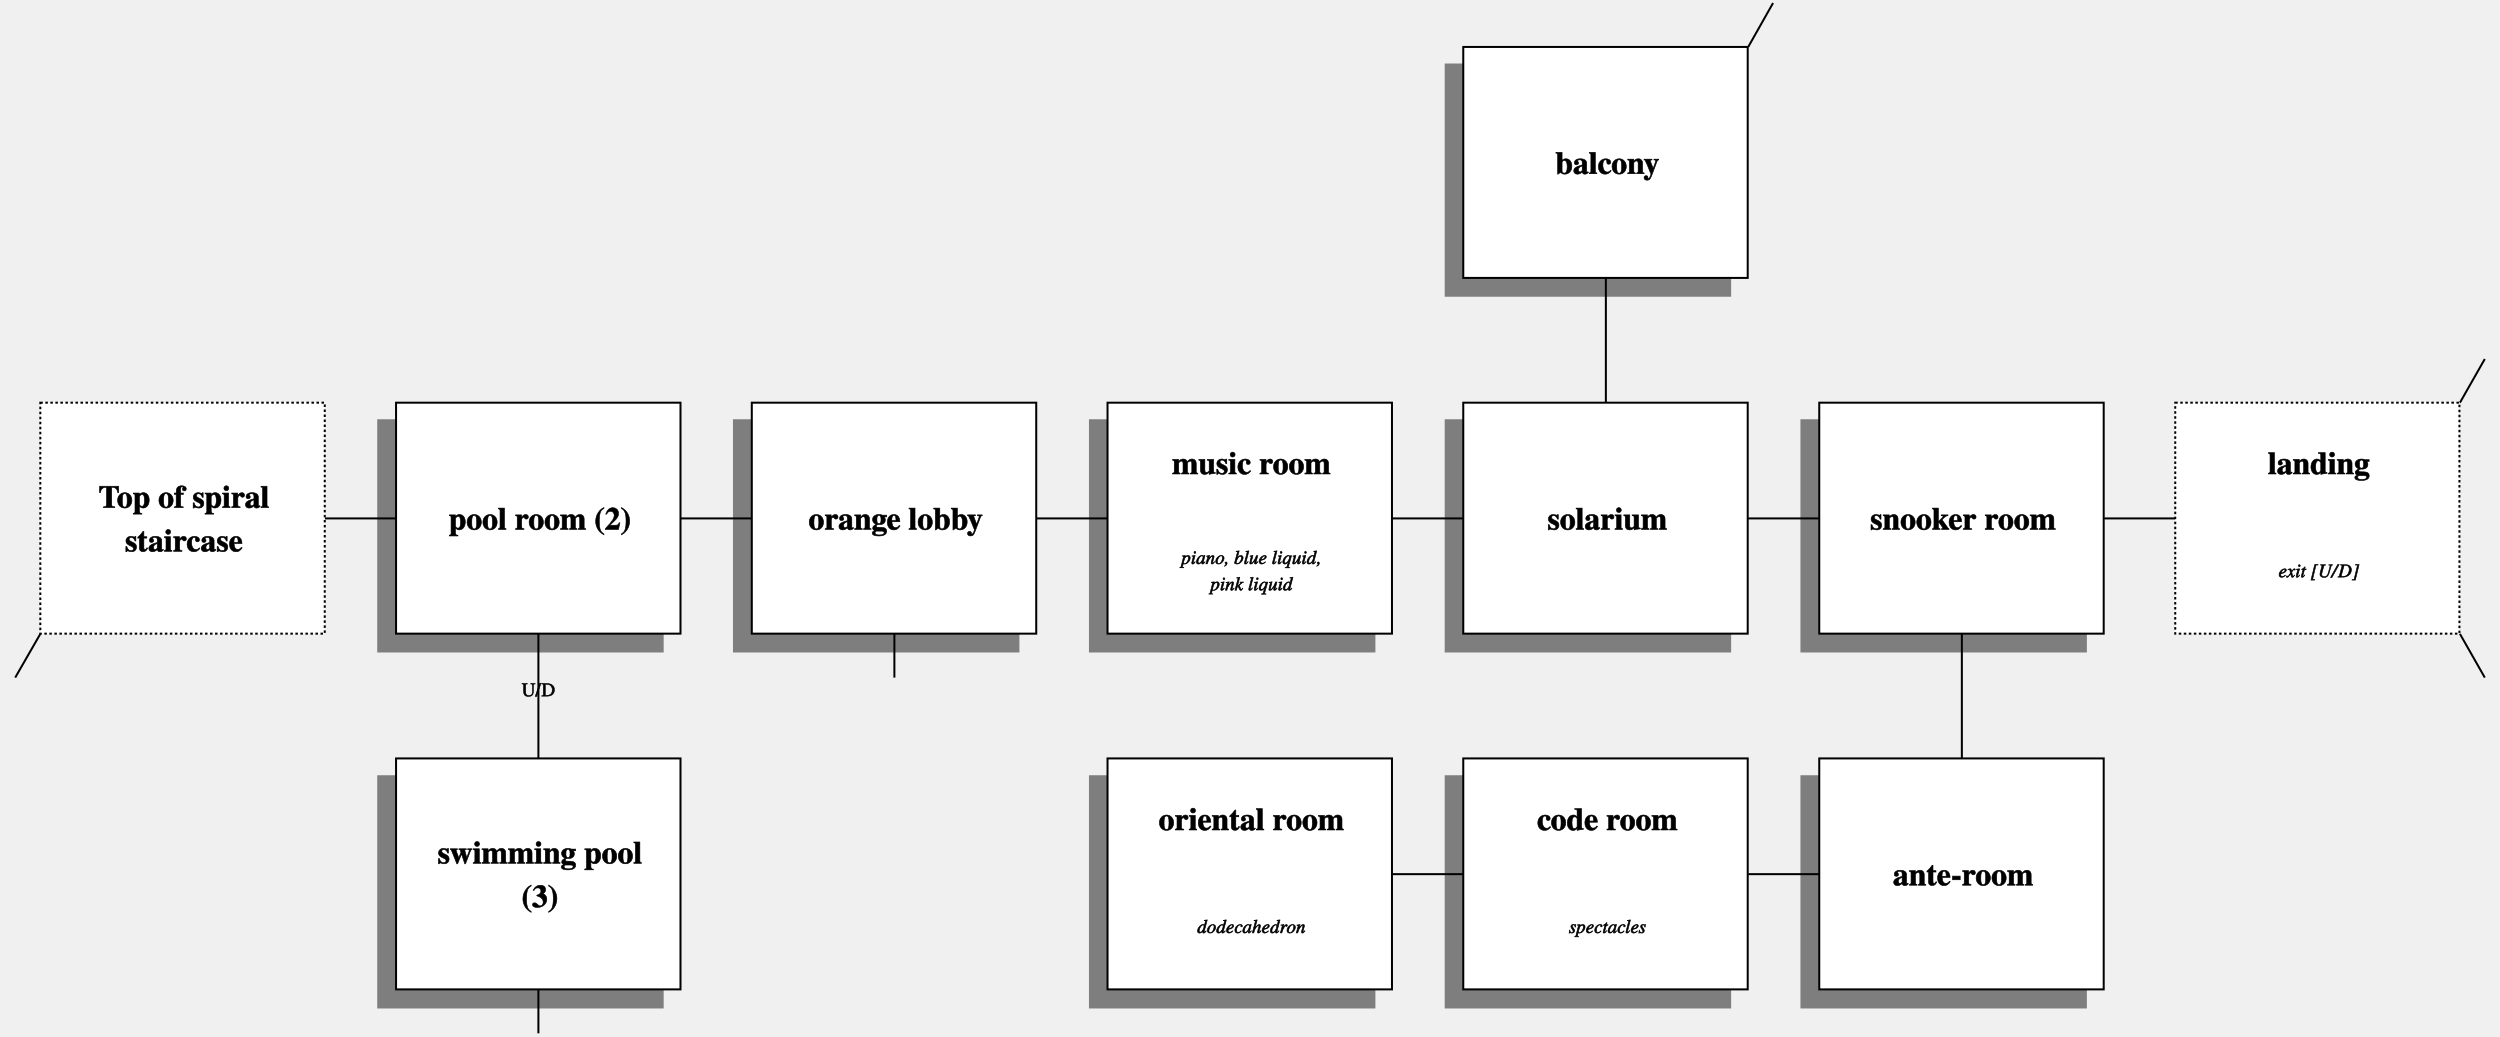
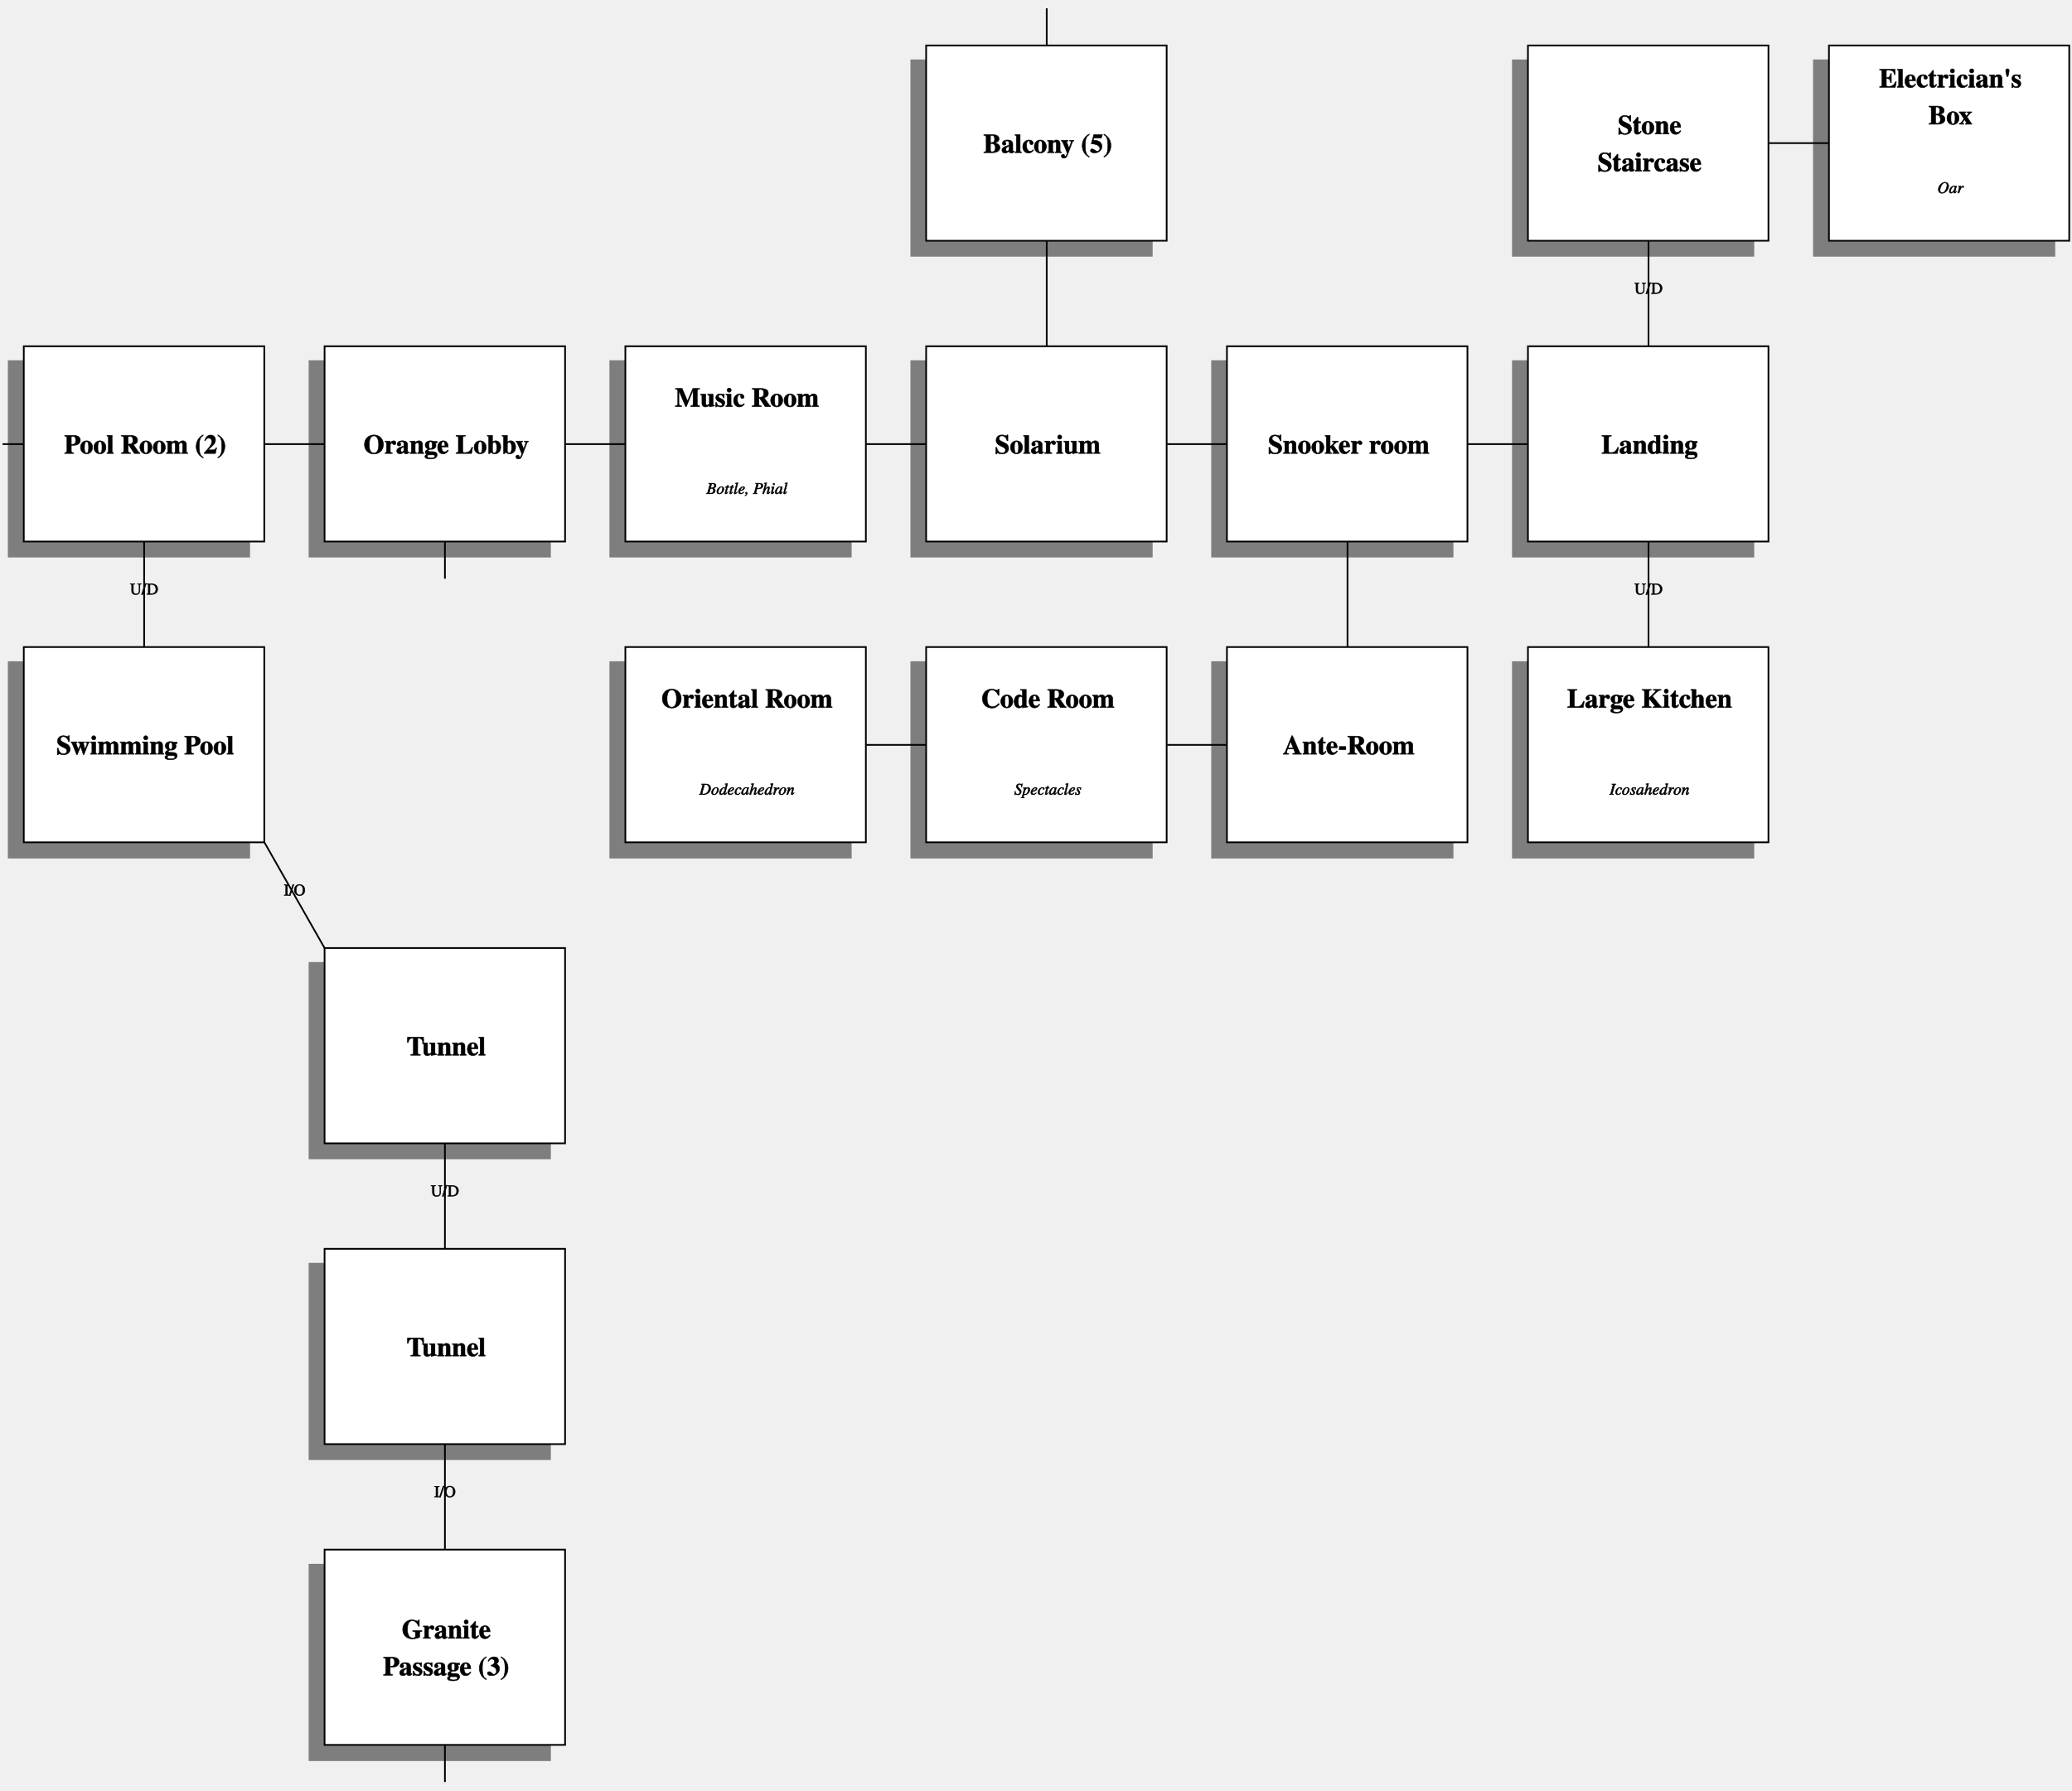
- <svg xmlns="http://www.w3.org/2000/svg" width="8.2in" height="3.4in" viewBox="974 3982 9861 4129">
+ <svg xmlns="http://www.w3.org/2000/svg" width="8.1in" height="7.0in" viewBox="974 1856 9761 8381">
  <g style="stroke-width:.025in; stroke:black; fill:none">
-     <rect x="5267" y="7074" width="1133" height="921" rx="0" style="stroke:#7e7e7e;stroke-width:8; stroke-linejoin:miter; stroke-linecap:butt; fill:#7e7e7e; " />
-     <rect x="6684" y="7074" width="1133" height="921" rx="0" style="stroke:#7e7e7e;stroke-width:8; stroke-linejoin:miter; stroke-linecap:butt; fill:#7e7e7e; " />
-     <rect x="8101" y="7074" width="1133" height="921" rx="0" style="stroke:#7e7e7e;stroke-width:8; stroke-linejoin:miter; stroke-linecap:butt; fill:#7e7e7e; " />
-     <rect x="6684" y="4239" width="1133" height="921" rx="0" style="stroke:#7e7e7e;stroke-width:8; stroke-linejoin:miter; stroke-linecap:butt; fill:#7e7e7e; " />
-     <rect x="8101" y="5656" width="1133" height="921" rx="0" style="stroke:#7e7e7e;stroke-width:8; stroke-linejoin:miter; stroke-linecap:butt; fill:#7e7e7e; " />
-     <rect x="6684" y="5656" width="1133" height="921" rx="0" style="stroke:#7e7e7e;stroke-width:8; stroke-linejoin:miter; stroke-linecap:butt; fill:#7e7e7e; " />
-     <rect x="5267" y="5656" width="1133" height="921" rx="0" style="stroke:#7e7e7e;stroke-width:8; stroke-linejoin:miter; stroke-linecap:butt; fill:#7e7e7e; " />
-     <rect x="3849" y="5656" width="1133" height="921" rx="0" style="stroke:#7e7e7e;stroke-width:8; stroke-linejoin:miter; stroke-linecap:butt; fill:#7e7e7e; " />
-     <rect x="2432" y="7074" width="1133" height="921" rx="0" style="stroke:#7e7e7e;stroke-width:8; stroke-linejoin:miter; stroke-linecap:butt; fill:#7e7e7e; " />
-     <rect x="2432" y="5656" width="1133" height="921" rx="0" style="stroke:#7e7e7e;stroke-width:8; stroke-linejoin:miter; stroke-linecap:butt; fill:#7e7e7e; " />
-     <polyline points="7889,4169 7988,3994 " style="stroke:#000000;stroke-width:8; stroke-linejoin:miter; stroke-linecap:butt; " />
-     <polyline points="10724,6507 10823,6681 " style="stroke:#000000;stroke-width:8; stroke-linejoin:miter; stroke-linecap:butt; " />
-     <polyline points="10724,5586 10823,5412 " style="stroke:#000000;stroke-width:8; stroke-linejoin:miter; stroke-linecap:butt; " />
-     <polyline points="4488,6507 4488,6681 " style="stroke:#000000;stroke-width:8; stroke-linejoin:miter; stroke-linecap:butt; " />
-     <polyline points="3070,7924 3070,8098 " style="stroke:#000000;stroke-width:8; stroke-linejoin:miter; stroke-linecap:butt; " />
-     <polyline points="1086,6507 986,6681 " style="stroke:#000000;stroke-width:8; stroke-linejoin:miter; stroke-linecap:butt; " />
-     <polyline points="2503,6047 2220,6047 " style="stroke:#000000;stroke-width:8; stroke-linejoin:miter; stroke-linecap:butt; " />
-     <polyline points="3070,6507 3070,7003 " style="stroke:#000000;stroke-width:8; stroke-linejoin:miter; stroke-linecap:butt; " />
-     <polyline points="3637,6047 3921,6047 " style="stroke:#000000;stroke-width:8; stroke-linejoin:miter; stroke-linecap:butt; " />
-     <polyline points="5055,6047 5338,6047 " style="stroke:#000000;stroke-width:8; stroke-linejoin:miter; stroke-linecap:butt; " />
-     <polyline points="6472,6047 6755,6047 " style="stroke:#000000;stroke-width:8; stroke-linejoin:miter; stroke-linecap:butt; " />
-     <polyline points="7889,6047 8172,6047 " style="stroke:#000000;stroke-width:8; stroke-linejoin:miter; stroke-linecap:butt; " />
-     <polyline points="9307,6047 9590,6047 " style="stroke:#000000;stroke-width:8; stroke-linejoin:miter; stroke-linecap:butt; " />
-     <polyline points="7322,5586 7322,5089 " style="stroke:#000000;stroke-width:8; stroke-linejoin:miter; stroke-linecap:butt; " />
-     <polyline points="8740,6507 8740,7003 " style="stroke:#000000;stroke-width:8; stroke-linejoin:miter; stroke-linecap:butt; " />
-     <polyline points="8172,7464 7889,7464 " style="stroke:#000000;stroke-width:8; stroke-linejoin:miter; stroke-linecap:butt; " />
-     <polyline points="6755,7464 6472,7464 " style="stroke:#000000;stroke-width:8; stroke-linejoin:miter; stroke-linecap:butt; " />
-     <text xml:space="preserve" x="3070" y="6755" stroke="#000000" fill="#000000" font-family="Times" font-style="normal" font-weight="normal" font-size="76" text-anchor="middle">U/D</text>
-     <rect x="5337" y="7003" width="1133" height="920" rx="0" style="stroke:#000000;stroke-width:8; stroke-linejoin:miter; stroke-linecap:butt; fill:#ffffff; " />
-     <rect x="6754" y="7003" width="1133" height="920" rx="0" style="stroke:#000000;stroke-width:8; stroke-linejoin:miter; stroke-linecap:butt; fill:#ffffff; " />
-     <rect x="8172" y="7003" width="1133" height="920" rx="0" style="stroke:#000000;stroke-width:8; stroke-linejoin:miter; stroke-linecap:butt; fill:#ffffff; " />
-     <rect x="6754" y="4169" width="1133" height="920" rx="0" style="stroke:#000000;stroke-width:8; stroke-linejoin:miter; stroke-linecap:butt; fill:#ffffff; " />
-     <rect x="9590" y="5586" width="1132" height="920" rx="0" style="stroke:#000000;stroke-width:8; stroke-linejoin:miter; stroke-linecap:butt; stroke-dasharray:10 10;fill:#ffffff; " />
-     <rect x="8172" y="5586" width="1133" height="920" rx="0" style="stroke:#000000;stroke-width:8; stroke-linejoin:miter; stroke-linecap:butt; fill:#ffffff; " />
-     <rect x="6754" y="5586" width="1133" height="920" rx="0" style="stroke:#000000;stroke-width:8; stroke-linejoin:miter; stroke-linecap:butt; fill:#ffffff; " />
-     <rect x="5337" y="5586" width="1133" height="920" rx="0" style="stroke:#000000;stroke-width:8; stroke-linejoin:miter; stroke-linecap:butt; fill:#ffffff; " />
-     <rect x="3920" y="5586" width="1133" height="920" rx="0" style="stroke:#000000;stroke-width:8; stroke-linejoin:miter; stroke-linecap:butt; fill:#ffffff; " />
-     <rect x="2503" y="7003" width="1133" height="920" rx="0" style="stroke:#000000;stroke-width:8; stroke-linejoin:miter; stroke-linecap:butt; fill:#ffffff; " />
-     <rect x="1086" y="5586" width="1133" height="920" rx="0" style="stroke:#000000;stroke-width:8; stroke-linejoin:miter; stroke-linecap:butt; stroke-dasharray:10 10;fill:#ffffff; " />
-     <rect x="2503" y="5586" width="1133" height="920" rx="0" style="stroke:#000000;stroke-width:8; stroke-linejoin:miter; stroke-linecap:butt; fill:#ffffff; " />
-     <text xml:space="preserve" x="5910" y="7288" stroke="#000000" fill="#000000" font-family="Times" font-style="normal" font-weight="bold" font-size="126" text-anchor="middle">oriental room</text>
-     <text xml:space="preserve" x="5910" y="7698" stroke="#000000" fill="#000000" font-family="Times" font-style="italic" font-weight="normal" font-size="76" text-anchor="middle">dodecahedron</text>
-     <text xml:space="preserve" x="7328" y="7288" stroke="#000000" fill="#000000" font-family="Times" font-style="normal" font-weight="bold" font-size="126" text-anchor="middle">code room</text>
-     <text xml:space="preserve" x="7328" y="7698" stroke="#000000" fill="#000000" font-family="Times" font-style="italic" font-weight="normal" font-size="76" text-anchor="middle">spectacles</text>
-     <text xml:space="preserve" x="8745" y="7508" stroke="#000000" fill="#000000" font-family="Times" font-style="normal" font-weight="bold" font-size="126" text-anchor="middle">ante-room</text>
-     <text xml:space="preserve" x="7328" y="4674" stroke="#000000" fill="#000000" font-family="Times" font-style="normal" font-weight="bold" font-size="126" text-anchor="middle">balcony</text>
-     <text xml:space="preserve" x="10162" y="5870" stroke="#000000" fill="#000000" font-family="Times" font-style="normal" font-weight="bold" font-size="126" text-anchor="middle">landing</text>
-     <text xml:space="preserve" x="10162" y="6281" stroke="#000000" fill="#000000" font-family="Times" font-style="italic" font-weight="normal" font-size="76" text-anchor="middle">exit [U/D]</text>
-     <text xml:space="preserve" x="8745" y="6091" stroke="#000000" fill="#000000" font-family="Times" font-style="normal" font-weight="bold" font-size="126" text-anchor="middle">snooker room</text>
-     <text xml:space="preserve" x="7328" y="6091" stroke="#000000" fill="#000000" font-family="Times" font-style="normal" font-weight="bold" font-size="126" text-anchor="middle">solarium</text>
-     <text xml:space="preserve" x="5910" y="5870" stroke="#000000" fill="#000000" font-family="Times" font-style="normal" font-weight="bold" font-size="126" text-anchor="middle">music room</text>
-     <text xml:space="preserve" x="5910" y="6228" stroke="#000000" fill="#000000" font-family="Times" font-style="italic" font-weight="normal" font-size="76" text-anchor="middle">piano, blue liquid,</text>
-     <text xml:space="preserve" x="5910" y="6333" stroke="#000000" fill="#000000" font-family="Times" font-style="italic" font-weight="normal" font-size="76" text-anchor="middle">pink liquid</text>
-     <text xml:space="preserve" x="4493" y="6091" stroke="#000000" fill="#000000" font-family="Times" font-style="normal" font-weight="bold" font-size="126" text-anchor="middle">orange lobby</text>
-     <text xml:space="preserve" x="3076" y="7421" stroke="#000000" fill="#000000" font-family="Times" font-style="normal" font-weight="bold" font-size="126" text-anchor="middle">swimming pool</text>
-     <text xml:space="preserve" x="3076" y="7595" stroke="#000000" fill="#000000" font-family="Times" font-style="normal" font-weight="bold" font-size="126" text-anchor="middle">(3)</text>
-     <text xml:space="preserve" x="1658" y="6004" stroke="#000000" fill="#000000" font-family="Times" font-style="normal" font-weight="bold" font-size="126" text-anchor="middle">Top of spiral</text>
-     <text xml:space="preserve" x="1658" y="6178" stroke="#000000" fill="#000000" font-family="Times" font-style="normal" font-weight="bold" font-size="126" text-anchor="middle">staircase</text>
-     <text xml:space="preserve" x="3076" y="6091" stroke="#000000" fill="#000000" font-family="Times" font-style="normal" font-weight="bold" font-size="126" text-anchor="middle">pool room (2)</text>
+     <rect x="9519" y="2113" width="1133" height="921" rx="0" style="stroke:#7e7e7e;stroke-width:8; stroke-linejoin:miter; stroke-linecap:butt; fill:#7e7e7e; " />
+     <rect x="8101" y="4948" width="1133" height="921" rx="0" style="stroke:#7e7e7e;stroke-width:8; stroke-linejoin:miter; stroke-linecap:butt; fill:#7e7e7e; " />
+     <rect x="8101" y="2113" width="1133" height="921" rx="0" style="stroke:#7e7e7e;stroke-width:8; stroke-linejoin:miter; stroke-linecap:butt; fill:#7e7e7e; " />
+     <rect x="3849" y="4948" width="1133" height="921" rx="0" style="stroke:#7e7e7e;stroke-width:8; stroke-linejoin:miter; stroke-linecap:butt; fill:#7e7e7e; " />
+     <rect x="5267" y="4948" width="1133" height="921" rx="0" style="stroke:#7e7e7e;stroke-width:8; stroke-linejoin:miter; stroke-linecap:butt; fill:#7e7e7e; " />
+     <rect x="6684" y="4948" width="1133" height="921" rx="0" style="stroke:#7e7e7e;stroke-width:8; stroke-linejoin:miter; stroke-linecap:butt; fill:#7e7e7e; " />
+     <rect x="5267" y="2113" width="1133" height="921" rx="0" style="stroke:#7e7e7e;stroke-width:8; stroke-linejoin:miter; stroke-linecap:butt; fill:#7e7e7e; " />
+     <rect x="8101" y="3530" width="1133" height="921" rx="0" style="stroke:#7e7e7e;stroke-width:8; stroke-linejoin:miter; stroke-linecap:butt; fill:#7e7e7e; " />
+     <rect x="6684" y="3530" width="1133" height="921" rx="0" style="stroke:#7e7e7e;stroke-width:8; stroke-linejoin:miter; stroke-linecap:butt; fill:#7e7e7e; " />
+     <rect x="5267" y="3530" width="1133" height="921" rx="0" style="stroke:#7e7e7e;stroke-width:8; stroke-linejoin:miter; stroke-linecap:butt; fill:#7e7e7e; " />
+     <rect x="3849" y="3530" width="1133" height="921" rx="0" style="stroke:#7e7e7e;stroke-width:8; stroke-linejoin:miter; stroke-linecap:butt; fill:#7e7e7e; " />
+     <rect x="2432" y="3530" width="1133" height="921" rx="0" style="stroke:#7e7e7e;stroke-width:8; stroke-linejoin:miter; stroke-linecap:butt; fill:#7e7e7e; " />
+     <rect x="2432" y="9200" width="1133" height="921" rx="0" style="stroke:#7e7e7e;stroke-width:8; stroke-linejoin:miter; stroke-linecap:butt; fill:#7e7e7e; " />
+     <rect x="2432" y="7782" width="1133" height="921" rx="0" style="stroke:#7e7e7e;stroke-width:8; stroke-linejoin:miter; stroke-linecap:butt; fill:#7e7e7e; " />
+     <rect x="2432" y="6365" width="1133" height="921" rx="0" style="stroke:#7e7e7e;stroke-width:8; stroke-linejoin:miter; stroke-linecap:butt; fill:#7e7e7e; " />
+     <rect x="1015" y="4948" width="1133" height="921" rx="0" style="stroke:#7e7e7e;stroke-width:8; stroke-linejoin:miter; stroke-linecap:butt; fill:#7e7e7e; " />
+     <rect x="1015" y="3530" width="1133" height="921" rx="0" style="stroke:#7e7e7e;stroke-width:8; stroke-linejoin:miter; stroke-linecap:butt; fill:#7e7e7e; " />
+     <polyline points="5905,2043 5905,1868 " style="stroke:#000000;stroke-width:8; stroke-linejoin:miter; stroke-linecap:butt; " />
+     <polyline points="3070,4381 3070,4555 " style="stroke:#000000;stroke-width:8; stroke-linejoin:miter; stroke-linecap:butt; " />
+     <polyline points="3070,10050 3070,10224 " style="stroke:#000000;stroke-width:8; stroke-linejoin:miter; stroke-linecap:butt; " />
+     <polyline points="1086,3921 986,3921 " style="stroke:#000000;stroke-width:8; stroke-linejoin:miter; stroke-linecap:butt; " />
+     <polyline points="1653,4381 1653,4877 " style="stroke:#000000;stroke-width:8; stroke-linejoin:miter; stroke-linecap:butt; " />
+     <polyline points="2220,5798 2503,6295 " style="stroke:#000000;stroke-width:8; stroke-linejoin:miter; stroke-linecap:butt; " />
+     <polyline points="3070,7215 3070,7712 " style="stroke:#000000;stroke-width:8; stroke-linejoin:miter; stroke-linecap:butt; " />
+     <polyline points="3070,8633 3070,9129 " style="stroke:#000000;stroke-width:8; stroke-linejoin:miter; stroke-linecap:butt; " />
+     <polyline points="2220,3921 2503,3921 " style="stroke:#000000;stroke-width:8; stroke-linejoin:miter; stroke-linecap:butt; " />
+     <polyline points="3637,3921 3921,3921 " style="stroke:#000000;stroke-width:8; stroke-linejoin:miter; stroke-linecap:butt; " />
+     <polyline points="5055,3921 5338,3921 " style="stroke:#000000;stroke-width:8; stroke-linejoin:miter; stroke-linecap:butt; " />
+     <polyline points="6472,3921 6755,3921 " style="stroke:#000000;stroke-width:8; stroke-linejoin:miter; stroke-linecap:butt; " />
+     <polyline points="7889,3921 8172,3921 " style="stroke:#000000;stroke-width:8; stroke-linejoin:miter; stroke-linecap:butt; " />
+     <polyline points="5905,3460 5905,2963 " style="stroke:#000000;stroke-width:8; stroke-linejoin:miter; stroke-linecap:butt; " />
+     <polyline points="7322,4381 7322,4877 " style="stroke:#000000;stroke-width:8; stroke-linejoin:miter; stroke-linecap:butt; " />
+     <polyline points="6755,5338 6472,5338 " style="stroke:#000000;stroke-width:8; stroke-linejoin:miter; stroke-linecap:butt; " />
+     <polyline points="5338,5338 5055,5338 " style="stroke:#000000;stroke-width:8; stroke-linejoin:miter; stroke-linecap:butt; " />
+     <polyline points="8740,3460 8740,2963 " style="stroke:#000000;stroke-width:8; stroke-linejoin:miter; stroke-linecap:butt; " />
+     <polyline points="8740,4381 8740,4877 " style="stroke:#000000;stroke-width:8; stroke-linejoin:miter; stroke-linecap:butt; " />
+     <polyline points="9307,2503 9590,2503 " style="stroke:#000000;stroke-width:8; stroke-linejoin:miter; stroke-linecap:butt; " />
+     <text xml:space="preserve" x="1653" y="4629" stroke="#000000" fill="#000000" font-family="Times" font-style="normal" font-weight="normal" font-size="76" text-anchor="middle">U/D</text>
+     <text xml:space="preserve" x="2362" y="6047" stroke="#000000" fill="#000000" font-family="Times" font-style="normal" font-weight="normal" font-size="76" text-anchor="middle">I/O</text>
+     <text xml:space="preserve" x="3070" y="7464" stroke="#000000" fill="#000000" font-family="Times" font-style="normal" font-weight="normal" font-size="76" text-anchor="middle">U/D</text>
+     <text xml:space="preserve" x="3070" y="8881" stroke="#000000" fill="#000000" font-family="Times" font-style="normal" font-weight="normal" font-size="76" text-anchor="middle">I/O</text>
+     <text xml:space="preserve" x="8740" y="3212" stroke="#000000" fill="#000000" font-family="Times" font-style="normal" font-weight="normal" font-size="76" text-anchor="middle">U/D</text>
+     <text xml:space="preserve" x="8740" y="4629" stroke="#000000" fill="#000000" font-family="Times" font-style="normal" font-weight="normal" font-size="76" text-anchor="middle">U/D</text>
+     <rect x="9590" y="2043" width="1132" height="920" rx="0" style="stroke:#000000;stroke-width:8; stroke-linejoin:miter; stroke-linecap:butt; fill:#ffffff; " />
+     <rect x="8172" y="4877" width="1133" height="920" rx="0" style="stroke:#000000;stroke-width:8; stroke-linejoin:miter; stroke-linecap:butt; fill:#ffffff; " />
+     <rect x="8172" y="2043" width="1133" height="920" rx="0" style="stroke:#000000;stroke-width:8; stroke-linejoin:miter; stroke-linecap:butt; fill:#ffffff; " />
+     <rect x="3920" y="4877" width="1133" height="920" rx="0" style="stroke:#000000;stroke-width:8; stroke-linejoin:miter; stroke-linecap:butt; fill:#ffffff; " />
+     <rect x="5337" y="4877" width="1133" height="920" rx="0" style="stroke:#000000;stroke-width:8; stroke-linejoin:miter; stroke-linecap:butt; fill:#ffffff; " />
+     <rect x="6754" y="4877" width="1133" height="920" rx="0" style="stroke:#000000;stroke-width:8; stroke-linejoin:miter; stroke-linecap:butt; fill:#ffffff; " />
+     <rect x="5337" y="2043" width="1133" height="920" rx="0" style="stroke:#000000;stroke-width:8; stroke-linejoin:miter; stroke-linecap:butt; fill:#ffffff; " />
+     <rect x="8172" y="3460" width="1133" height="920" rx="0" style="stroke:#000000;stroke-width:8; stroke-linejoin:miter; stroke-linecap:butt; fill:#ffffff; " />
+     <rect x="6754" y="3460" width="1133" height="920" rx="0" style="stroke:#000000;stroke-width:8; stroke-linejoin:miter; stroke-linecap:butt; fill:#ffffff; " />
+     <rect x="5337" y="3460" width="1133" height="920" rx="0" style="stroke:#000000;stroke-width:8; stroke-linejoin:miter; stroke-linecap:butt; fill:#ffffff; " />
+     <rect x="3920" y="3460" width="1133" height="920" rx="0" style="stroke:#000000;stroke-width:8; stroke-linejoin:miter; stroke-linecap:butt; fill:#ffffff; " />
+     <rect x="2503" y="3460" width="1133" height="920" rx="0" style="stroke:#000000;stroke-width:8; stroke-linejoin:miter; stroke-linecap:butt; fill:#ffffff; " />
+     <rect x="2503" y="9129" width="1133" height="920" rx="0" style="stroke:#000000;stroke-width:8; stroke-linejoin:miter; stroke-linecap:butt; fill:#ffffff; " />
+     <rect x="2503" y="7712" width="1133" height="920" rx="0" style="stroke:#000000;stroke-width:8; stroke-linejoin:miter; stroke-linecap:butt; fill:#ffffff; " />
+     <rect x="2503" y="6295" width="1133" height="920" rx="0" style="stroke:#000000;stroke-width:8; stroke-linejoin:miter; stroke-linecap:butt; fill:#ffffff; " />
+     <rect x="1086" y="4877" width="1133" height="920" rx="0" style="stroke:#000000;stroke-width:8; stroke-linejoin:miter; stroke-linecap:butt; fill:#ffffff; " />
+     <rect x="1086" y="3460" width="1133" height="920" rx="0" style="stroke:#000000;stroke-width:8; stroke-linejoin:miter; stroke-linecap:butt; fill:#ffffff; " />
+     <text xml:space="preserve" x="10162" y="2240" stroke="#000000" fill="#000000" font-family="Times" font-style="normal" font-weight="bold" font-size="126" text-anchor="middle">Electrician's</text>
+     <text xml:space="preserve" x="10162" y="2414" stroke="#000000" fill="#000000" font-family="Times" font-style="normal" font-weight="bold" font-size="126" text-anchor="middle">Box</text>
+     <text xml:space="preserve" x="10162" y="2738" stroke="#000000" fill="#000000" font-family="Times" font-style="italic" font-weight="normal" font-size="76" text-anchor="middle">Oar</text>
+     <text xml:space="preserve" x="8745" y="5162" stroke="#000000" fill="#000000" font-family="Times" font-style="normal" font-weight="bold" font-size="126" text-anchor="middle">Large Kitchen</text>
+     <text xml:space="preserve" x="8745" y="5572" stroke="#000000" fill="#000000" font-family="Times" font-style="italic" font-weight="normal" font-size="76" text-anchor="middle">Icosahedron</text>
+     <text xml:space="preserve" x="8745" y="2460" stroke="#000000" fill="#000000" font-family="Times" font-style="normal" font-weight="bold" font-size="126" text-anchor="middle">Stone</text>
+     <text xml:space="preserve" x="8745" y="2635" stroke="#000000" fill="#000000" font-family="Times" font-style="normal" font-weight="bold" font-size="126" text-anchor="middle">Staircase</text>
+     <text xml:space="preserve" x="4493" y="5162" stroke="#000000" fill="#000000" font-family="Times" font-style="normal" font-weight="bold" font-size="126" text-anchor="middle">Oriental Room</text>
+     <text xml:space="preserve" x="4493" y="5572" stroke="#000000" fill="#000000" font-family="Times" font-style="italic" font-weight="normal" font-size="76" text-anchor="middle">Dodecahedron</text>
+     <text xml:space="preserve" x="5910" y="5162" stroke="#000000" fill="#000000" font-family="Times" font-style="normal" font-weight="bold" font-size="126" text-anchor="middle">Code Room</text>
+     <text xml:space="preserve" x="5910" y="5572" stroke="#000000" fill="#000000" font-family="Times" font-style="italic" font-weight="normal" font-size="76" text-anchor="middle">Spectacles</text>
+     <text xml:space="preserve" x="7328" y="5382" stroke="#000000" fill="#000000" font-family="Times" font-style="normal" font-weight="bold" font-size="126" text-anchor="middle">Ante-Room</text>
+     <text xml:space="preserve" x="5910" y="2548" stroke="#000000" fill="#000000" font-family="Times" font-style="normal" font-weight="bold" font-size="126" text-anchor="middle">Balcony (5)</text>
+     <text xml:space="preserve" x="8745" y="3965" stroke="#000000" fill="#000000" font-family="Times" font-style="normal" font-weight="bold" font-size="126" text-anchor="middle">Landing</text>
+     <text xml:space="preserve" x="7328" y="3965" stroke="#000000" fill="#000000" font-family="Times" font-style="normal" font-weight="bold" font-size="126" text-anchor="middle">Snooker room</text>
+     <text xml:space="preserve" x="5910" y="3965" stroke="#000000" fill="#000000" font-family="Times" font-style="normal" font-weight="bold" font-size="126" text-anchor="middle">Solarium</text>
+     <text xml:space="preserve" x="4493" y="3744" stroke="#000000" fill="#000000" font-family="Times" font-style="normal" font-weight="bold" font-size="126" text-anchor="middle">Music Room</text>
+     <text xml:space="preserve" x="4493" y="4155" stroke="#000000" fill="#000000" font-family="Times" font-style="italic" font-weight="normal" font-size="76" text-anchor="middle">Bottle, Phial</text>
+     <text xml:space="preserve" x="3076" y="3965" stroke="#000000" fill="#000000" font-family="Times" font-style="normal" font-weight="bold" font-size="126" text-anchor="middle">Orange Lobby</text>
+     <text xml:space="preserve" x="3076" y="9547" stroke="#000000" fill="#000000" font-family="Times" font-style="normal" font-weight="bold" font-size="126" text-anchor="middle">Granite</text>
+     <text xml:space="preserve" x="3076" y="9721" stroke="#000000" fill="#000000" font-family="Times" font-style="normal" font-weight="bold" font-size="126" text-anchor="middle">Passage (3)</text>
+     <text xml:space="preserve" x="3076" y="8217" stroke="#000000" fill="#000000" font-family="Times" font-style="normal" font-weight="bold" font-size="126" text-anchor="middle">Tunnel</text>
+     <text xml:space="preserve" x="3076" y="6800" stroke="#000000" fill="#000000" font-family="Times" font-style="normal" font-weight="bold" font-size="126" text-anchor="middle">Tunnel</text>
+     <text xml:space="preserve" x="1658" y="5382" stroke="#000000" fill="#000000" font-family="Times" font-style="normal" font-weight="bold" font-size="126" text-anchor="middle">Swimming Pool</text>
+     <text xml:space="preserve" x="1658" y="3965" stroke="#000000" fill="#000000" font-family="Times" font-style="normal" font-weight="bold" font-size="126" text-anchor="middle">Pool Room (2)</text>
  </g>
</svg>
